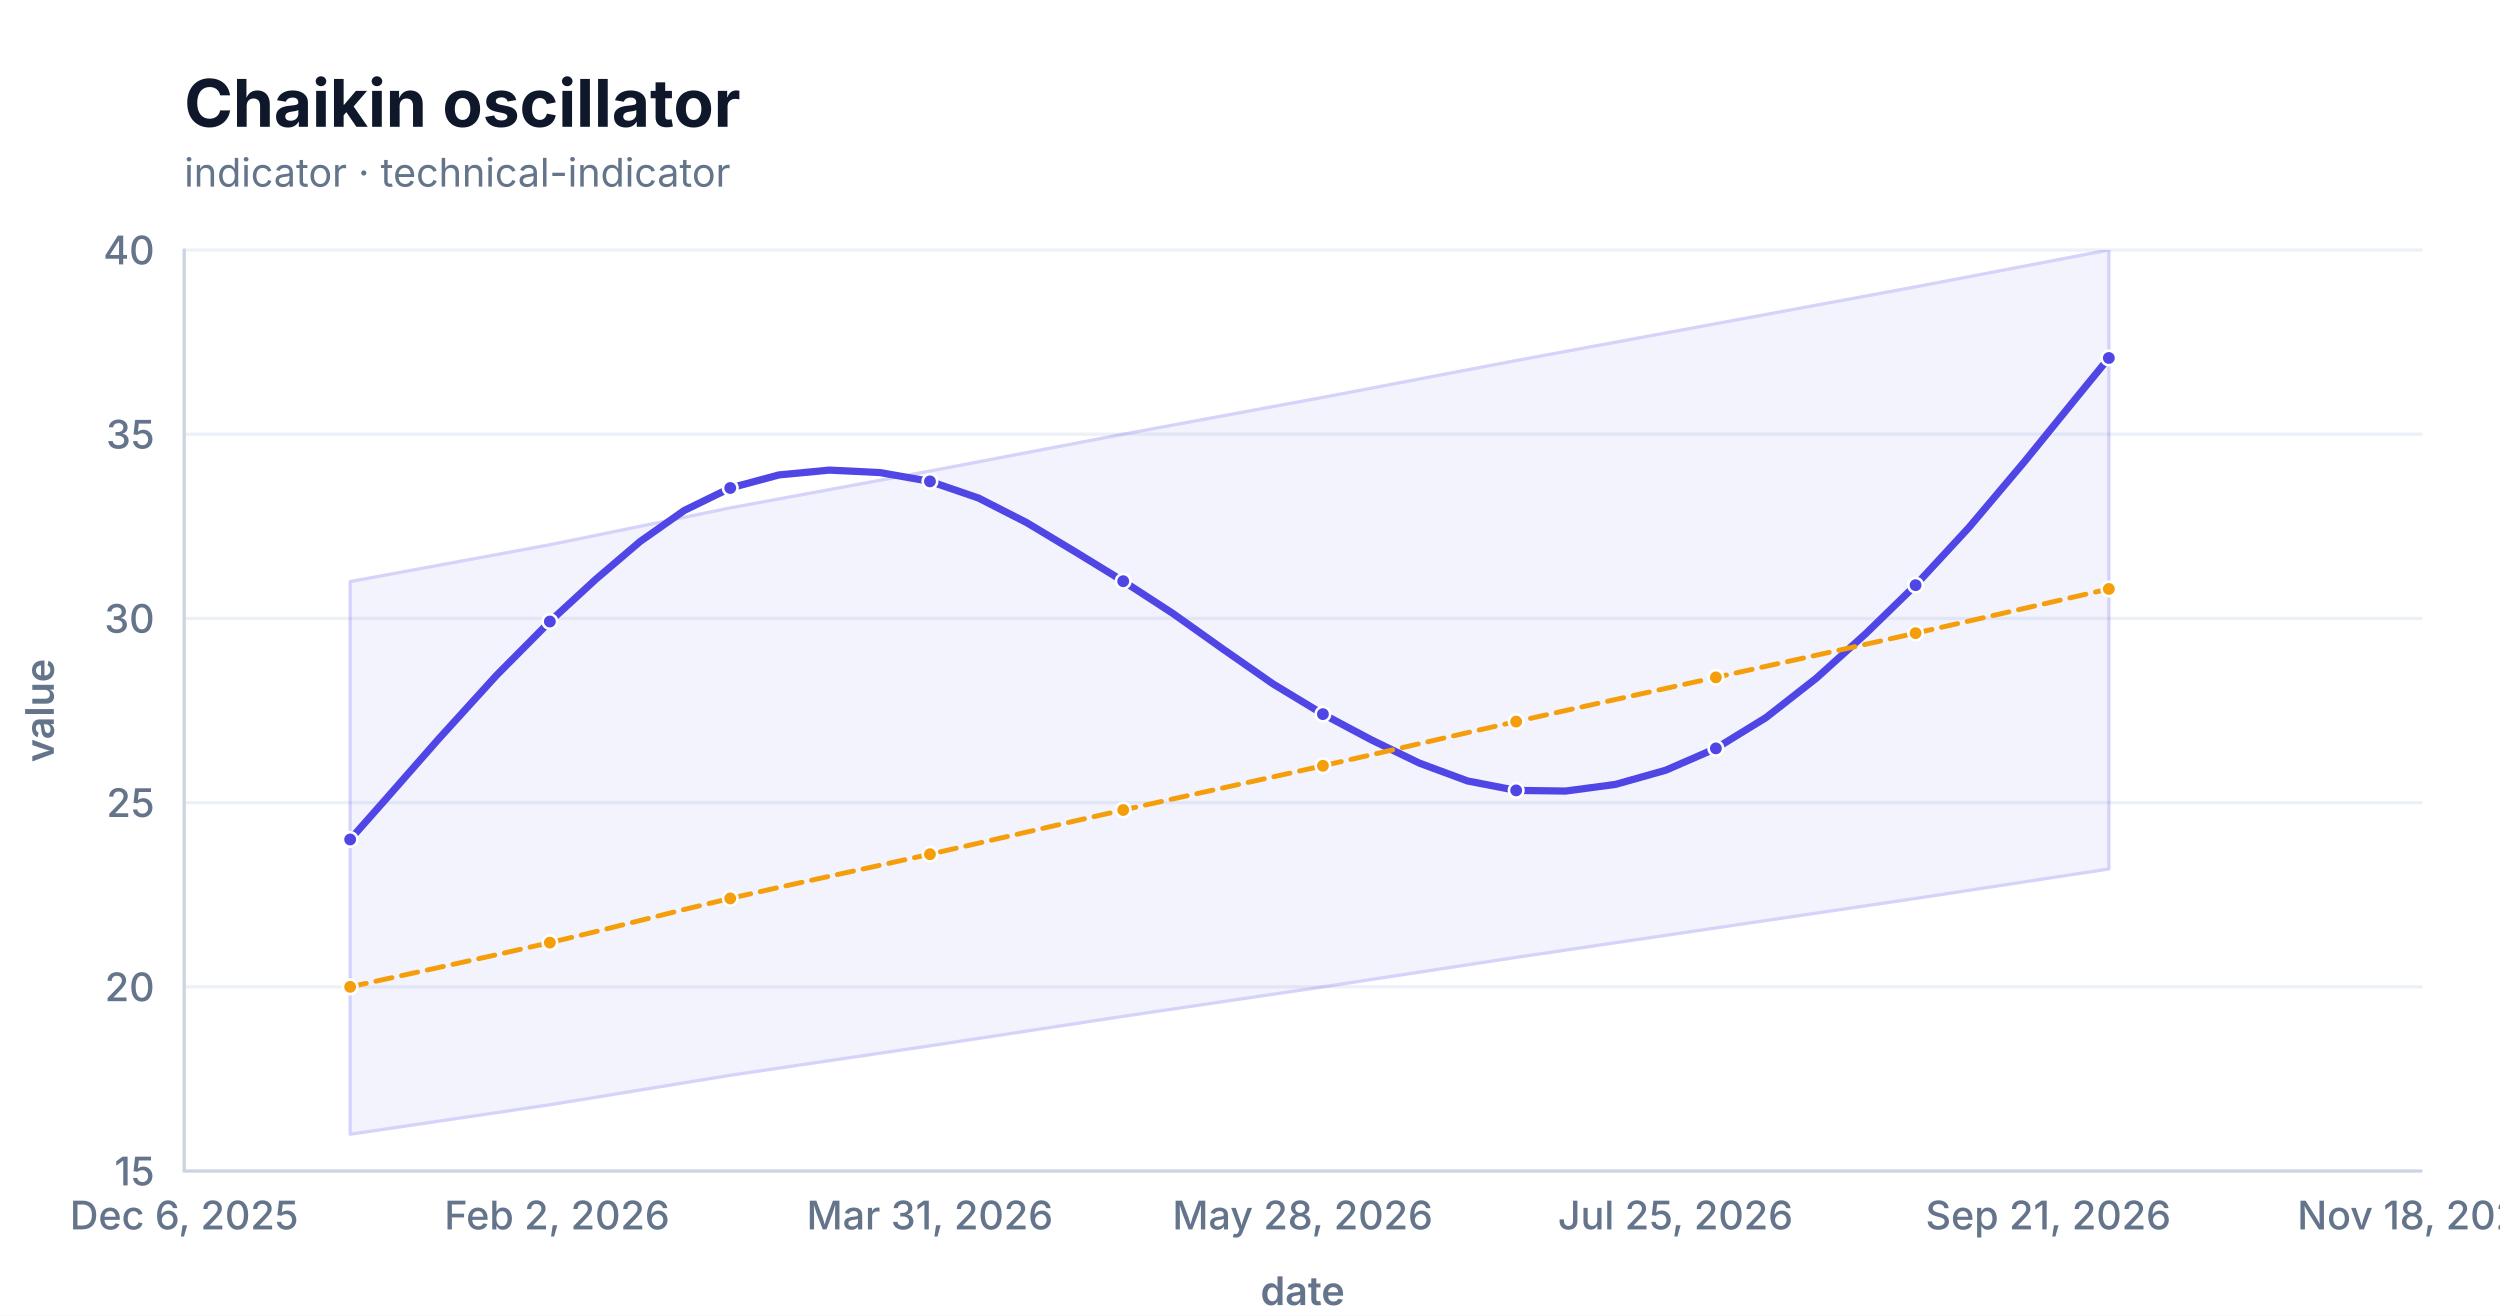
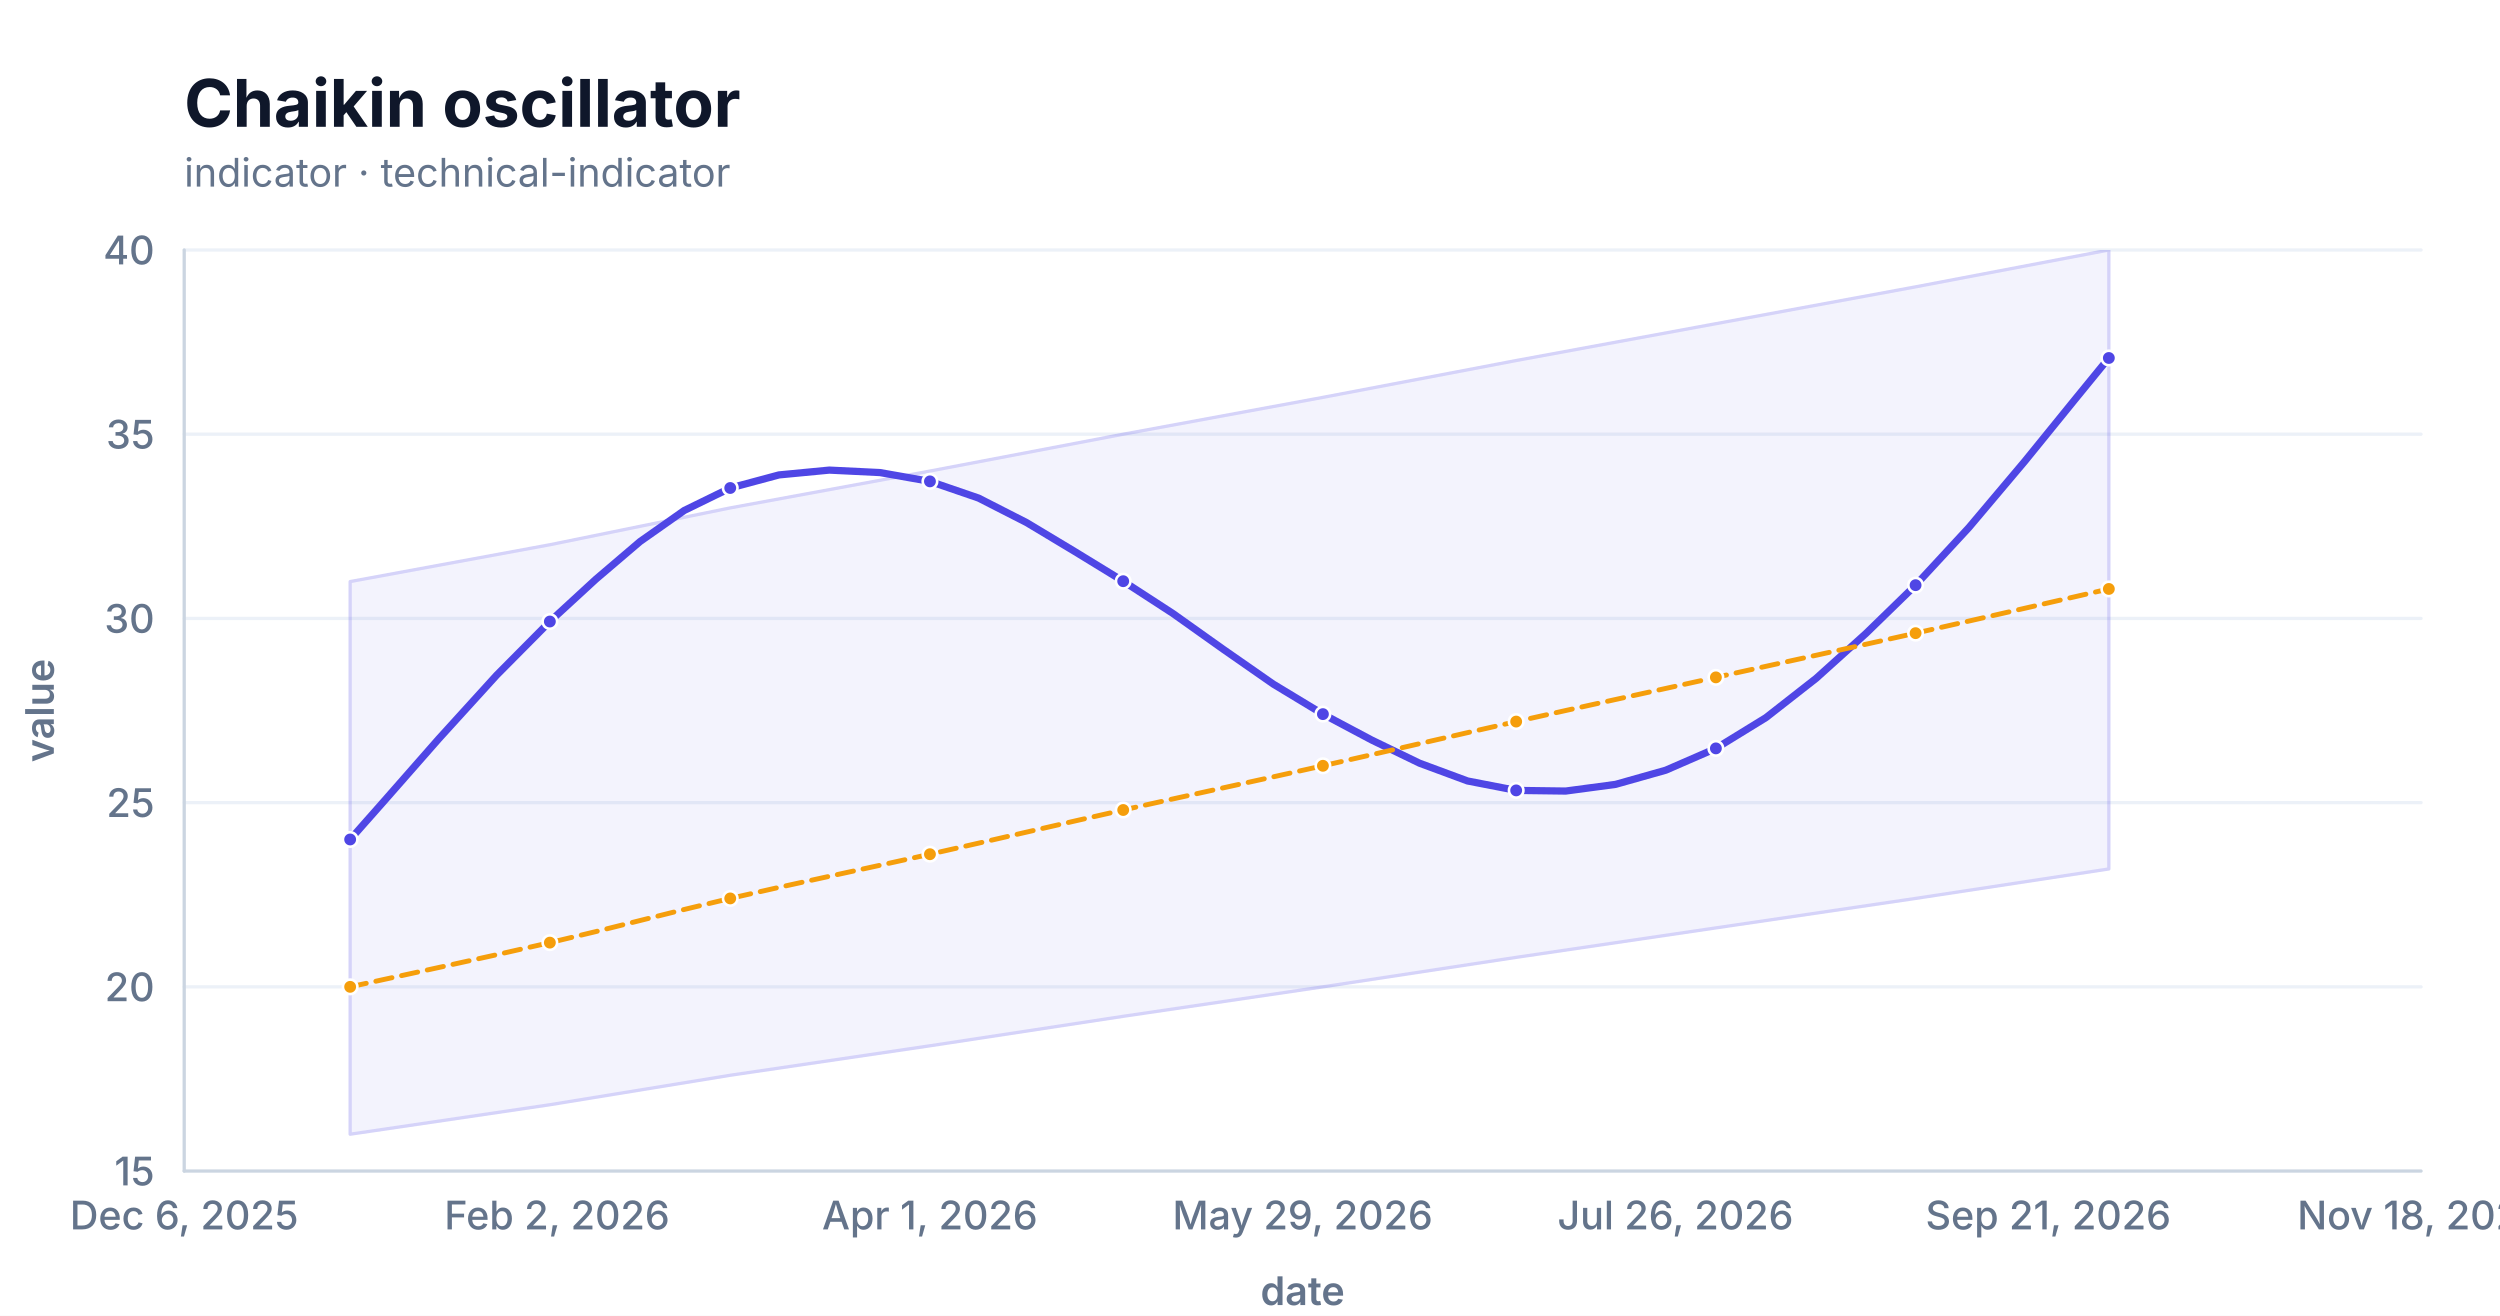
<svg xmlns="http://www.w3.org/2000/svg" width="760" height="400" viewBox="0 0 760 400" role="img" aria-labelledby="title description">
  <defs>
    <clipPath id="clip-1">
      <rect x="56" y="76" width="680" height="280" />
    </clipPath>
  </defs>
  <rect width="100%" height="100%" fill="#ffffff" />
  <g data-scene-node="scene:root">
    <line data-scene-node="axis-y:grid:1" opacity="0.82" x1="56" y1="300" x2="736" y2="300" fill="none" stroke="#e8eef6" stroke-width="1" stroke-linecap="round" />
    <line data-scene-node="axis-y:grid:2" opacity="0.82" x1="56" y1="244" x2="736" y2="244" fill="none" stroke="#e8eef6" stroke-width="1" stroke-linecap="round" />
    <line data-scene-node="axis-y:grid:3" opacity="0.82" x1="56" y1="188" x2="736" y2="188" fill="none" stroke="#e8eef6" stroke-width="1" stroke-linecap="round" />
    <line data-scene-node="axis-y:grid:4" opacity="0.82" x1="56" y1="132" x2="736" y2="132" fill="none" stroke="#e8eef6" stroke-width="1" stroke-linecap="round" />
    <line data-scene-node="axis-y:grid:5" opacity="0.82" x1="56" y1="76" x2="736" y2="76" fill="none" stroke="#e8eef6" stroke-width="1" stroke-linecap="round" />
    <g data-scene-node="layer-0:group" clip-path="url(#clip-1)">
      <path data-scene-node="layer-0:indicator-band" opacity="0.24" d="M 106.447 176.8 L 167.157 165.6 L 221.993 154.4 L 282.703 143.2 L 341.455 132 L 402.165 120.8 L 460.917 109.6 L 521.628 98.4 L 582.338 87.2 L 641.09 76 L 641.09 264.16 L 582.338 273.12 L 521.628 282.08 L 460.917 291.04 L 402.165 300 L 341.455 308.96 L 282.703 317.92 L 221.993 326.88 L 167.157 335.84 L 106.447 344.8 Z" fill="#4f46e547" stroke="#4f46e5" stroke-width="1" stroke-linejoin="round" />
      <path data-scene-node="layer-0:indicator-line:0" d="M 106.447 255.2 L 117.494 242.693 L 133.375 224.609 L 150.97 205.257 L 167.157 188.944 L 181.142 176.087 L 194.575 164.632 L 208.008 155.184 L 221.993 148.35 L 236.803 144.376 L 252.103 142.911 L 267.525 143.663 L 282.703 146.34 L 297.483 151.415 L 312.079 158.861 L 326.675 167.632 L 341.455 176.684 L 356.541 186.483 L 371.81 197.336 L 387.08 207.966 L 402.165 217.094 L 416.945 224.944 L 431.541 232.011 L 446.138 237.416 L 460.917 240.281 L 475.957 240.481 L 491.15 238.446 L 506.404 234.137 L 521.628 227.51 L 536.851 218.152 L 552.105 206.219 L 567.298 192.527 L 582.338 177.892 L 598.541 160.375 L 615.509 140.259 L 630.579 121.695 L 641.09 108.829" fill="none" stroke="#4f46e5" stroke-width="2.2" stroke-linecap="round" stroke-linejoin="round" />
      <circle data-scene-node="layer-0:indicator-point:0:0" cx="106.447" cy="255.2" r="2.2" fill="#4f46e5" stroke="#ffffff" stroke-width="0.8" />
      <circle data-scene-node="layer-0:indicator-point:0:1" cx="167.157" cy="188.944" r="2.2" fill="#4f46e5" stroke="#ffffff" stroke-width="0.8" />
      <circle data-scene-node="layer-0:indicator-point:0:2" cx="221.993" cy="148.35" r="2.2" fill="#4f46e5" stroke="#ffffff" stroke-width="0.8" />
      <circle data-scene-node="layer-0:indicator-point:0:3" cx="282.703" cy="146.34" r="2.2" fill="#4f46e5" stroke="#ffffff" stroke-width="0.8" />
      <circle data-scene-node="layer-0:indicator-point:0:4" cx="341.455" cy="176.684" r="2.2" fill="#4f46e5" stroke="#ffffff" stroke-width="0.8" />
      <circle data-scene-node="layer-0:indicator-point:0:5" cx="402.165" cy="217.094" r="2.2" fill="#4f46e5" stroke="#ffffff" stroke-width="0.8" />
      <circle data-scene-node="layer-0:indicator-point:0:6" cx="460.917" cy="240.281" r="2.2" fill="#4f46e5" stroke="#ffffff" stroke-width="0.8" />
      <circle data-scene-node="layer-0:indicator-point:0:7" cx="521.628" cy="227.51" r="2.2" fill="#4f46e5" stroke="#ffffff" stroke-width="0.8" />
      <circle data-scene-node="layer-0:indicator-point:0:8" cx="582.338" cy="177.892" r="2.2" fill="#4f46e5" stroke="#ffffff" stroke-width="0.8" />
      <circle data-scene-node="layer-0:indicator-point:0:9" cx="641.09" cy="108.829" r="2.2" fill="#4f46e5" stroke="#ffffff" stroke-width="0.8" />
      <path data-scene-node="layer-0:indicator-line:1" d="M 106.447 300 L 117.494 297.585 L 133.375 294.12 L 150.97 290.235 L 167.157 286.56 L 181.142 283.2 L 194.575 279.84 L 208.008 276.48 L 221.993 273.12 L 236.803 269.76 L 252.103 266.4 L 267.525 263.04 L 282.703 259.68 L 297.483 256.32 L 312.079 252.96 L 326.675 249.6 L 341.455 246.24 L 356.541 242.88 L 371.81 239.52 L 387.08 236.16 L 402.165 232.8 L 416.945 229.44 L 431.541 226.08 L 446.138 222.72 L 460.917 219.36 L 475.957 216 L 491.15 212.64 L 506.404 209.28 L 521.628 205.92 L 536.851 202.56 L 552.105 199.2 L 567.298 195.84 L 582.338 192.48 L 598.541 188.805 L 615.509 184.92 L 630.579 181.455 L 641.09 179.04" fill="none" stroke="#f59e0b" stroke-width="1.5" stroke-dasharray="5 3" stroke-linecap="round" stroke-linejoin="round" />
      <circle data-scene-node="layer-0:indicator-point:1:0" cx="106.447" cy="300" r="2.2" fill="#f59e0b" stroke="#ffffff" stroke-width="0.8" />
      <circle data-scene-node="layer-0:indicator-point:1:1" cx="167.157" cy="286.56" r="2.2" fill="#f59e0b" stroke="#ffffff" stroke-width="0.8" />
      <circle data-scene-node="layer-0:indicator-point:1:2" cx="221.993" cy="273.12" r="2.2" fill="#f59e0b" stroke="#ffffff" stroke-width="0.8" />
      <circle data-scene-node="layer-0:indicator-point:1:3" cx="282.703" cy="259.68" r="2.2" fill="#f59e0b" stroke="#ffffff" stroke-width="0.8" />
      <circle data-scene-node="layer-0:indicator-point:1:4" cx="341.455" cy="246.24" r="2.2" fill="#f59e0b" stroke="#ffffff" stroke-width="0.8" />
      <circle data-scene-node="layer-0:indicator-point:1:5" cx="402.165" cy="232.8" r="2.2" fill="#f59e0b" stroke="#ffffff" stroke-width="0.8" />
      <circle data-scene-node="layer-0:indicator-point:1:6" cx="460.917" cy="219.36" r="2.2" fill="#f59e0b" stroke="#ffffff" stroke-width="0.8" />
      <circle data-scene-node="layer-0:indicator-point:1:7" cx="521.628" cy="205.92" r="2.2" fill="#f59e0b" stroke="#ffffff" stroke-width="0.8" />
      <circle data-scene-node="layer-0:indicator-point:1:8" cx="582.338" cy="192.48" r="2.2" fill="#f59e0b" stroke="#ffffff" stroke-width="0.8" />
      <circle data-scene-node="layer-0:indicator-point:1:9" cx="641.09" cy="179.04" r="2.2" fill="#f59e0b" stroke="#ffffff" stroke-width="0.8" />
    </g>
    <line data-scene-node="axis-x:line" x1="56" y1="356" x2="736" y2="356" fill="none" stroke="#cbd5e1" stroke-width="1" stroke-linecap="round" />
    <line data-scene-node="axis-y:line" x1="56" y1="76" x2="56" y2="356" fill="none" stroke="#cbd5e1" stroke-width="1" stroke-linecap="round" />
    <text data-scene-node="axis-x:label:0" x="56" y="365" fill="#64748b" font-family="Inter, ui-sans-serif, system-ui, -apple-system, BlinkMacSystemFont, &quot;Segoe UI&quot;, sans-serif" font-size="12" font-weight="500" text-anchor="middle" dominant-baseline="text-before-edge">Dec 6, 2025</text>
    <text data-scene-node="axis-x:label:1" x="169.333" y="365" fill="#64748b" font-family="Inter, ui-sans-serif, system-ui, -apple-system, BlinkMacSystemFont, &quot;Segoe UI&quot;, sans-serif" font-size="12" font-weight="500" text-anchor="middle" dominant-baseline="text-before-edge">Feb 2, 2026</text>
-     <text data-scene-node="axis-x:label:2" x="282.667" y="365" fill="#64748b" font-family="Inter, ui-sans-serif, system-ui, -apple-system, BlinkMacSystemFont, &quot;Segoe UI&quot;, sans-serif" font-size="12" font-weight="500" text-anchor="middle" dominant-baseline="text-before-edge">Mar 31, 2026</text>
-     <text data-scene-node="axis-x:label:3" x="396" y="365" fill="#64748b" font-family="Inter, ui-sans-serif, system-ui, -apple-system, BlinkMacSystemFont, &quot;Segoe UI&quot;, sans-serif" font-size="12" font-weight="500" text-anchor="middle" dominant-baseline="text-before-edge">May 28, 2026</text>
-     <text data-scene-node="axis-x:label:4" x="509.333" y="365" fill="#64748b" font-family="Inter, ui-sans-serif, system-ui, -apple-system, BlinkMacSystemFont, &quot;Segoe UI&quot;, sans-serif" font-size="12" font-weight="500" text-anchor="middle" dominant-baseline="text-before-edge">Jul 25, 2026</text>
+     <text data-scene-node="axis-x:label:2" x="282.667" y="365" fill="#64748b" font-family="Inter, ui-sans-serif, system-ui, -apple-system, BlinkMacSystemFont, &quot;Segoe UI&quot;, sans-serif" font-size="12" font-weight="500" text-anchor="middle" dominant-baseline="text-before-edge">Apr 1, 2026</text>
+     <text data-scene-node="axis-x:label:3" x="396" y="365" fill="#64748b" font-family="Inter, ui-sans-serif, system-ui, -apple-system, BlinkMacSystemFont, &quot;Segoe UI&quot;, sans-serif" font-size="12" font-weight="500" text-anchor="middle" dominant-baseline="text-before-edge">May 29, 2026</text>
+     <text data-scene-node="axis-x:label:4" x="509.333" y="365" fill="#64748b" font-family="Inter, ui-sans-serif, system-ui, -apple-system, BlinkMacSystemFont, &quot;Segoe UI&quot;, sans-serif" font-size="12" font-weight="500" text-anchor="middle" dominant-baseline="text-before-edge">Jul 26, 2026</text>
    <text data-scene-node="axis-x:label:5" x="622.667" y="365" fill="#64748b" font-family="Inter, ui-sans-serif, system-ui, -apple-system, BlinkMacSystemFont, &quot;Segoe UI&quot;, sans-serif" font-size="12" font-weight="500" text-anchor="middle" dominant-baseline="text-before-edge">Sep 21, 2026</text>
    <text data-scene-node="axis-x:label:6" x="736" y="365" fill="#64748b" font-family="Inter, ui-sans-serif, system-ui, -apple-system, BlinkMacSystemFont, &quot;Segoe UI&quot;, sans-serif" font-size="12" font-weight="500" text-anchor="middle" dominant-baseline="text-before-edge">Nov 18, 2026</text>
    <text data-scene-node="axis-x:title" x="396" y="388" fill="#64748b" font-family="Inter, ui-sans-serif, system-ui, -apple-system, BlinkMacSystemFont, &quot;Segoe UI&quot;, sans-serif" font-size="12" font-weight="600" text-anchor="middle" dominant-baseline="text-before-edge">date</text>
    <text data-scene-node="axis-y:label:0" x="47" y="356" fill="#64748b" font-family="Inter, ui-sans-serif, system-ui, -apple-system, BlinkMacSystemFont, &quot;Segoe UI&quot;, sans-serif" font-size="12" font-weight="500" text-anchor="end" dominant-baseline="central">15</text>
    <text data-scene-node="axis-y:label:1" x="47" y="300" fill="#64748b" font-family="Inter, ui-sans-serif, system-ui, -apple-system, BlinkMacSystemFont, &quot;Segoe UI&quot;, sans-serif" font-size="12" font-weight="500" text-anchor="end" dominant-baseline="central">20</text>
    <text data-scene-node="axis-y:label:2" x="47" y="244" fill="#64748b" font-family="Inter, ui-sans-serif, system-ui, -apple-system, BlinkMacSystemFont, &quot;Segoe UI&quot;, sans-serif" font-size="12" font-weight="500" text-anchor="end" dominant-baseline="central">25</text>
    <text data-scene-node="axis-y:label:3" x="47" y="188" fill="#64748b" font-family="Inter, ui-sans-serif, system-ui, -apple-system, BlinkMacSystemFont, &quot;Segoe UI&quot;, sans-serif" font-size="12" font-weight="500" text-anchor="end" dominant-baseline="central">30</text>
    <text data-scene-node="axis-y:label:4" x="47" y="132" fill="#64748b" font-family="Inter, ui-sans-serif, system-ui, -apple-system, BlinkMacSystemFont, &quot;Segoe UI&quot;, sans-serif" font-size="12" font-weight="500" text-anchor="end" dominant-baseline="central">35</text>
    <text data-scene-node="axis-y:label:5" x="47" y="76" fill="#64748b" font-family="Inter, ui-sans-serif, system-ui, -apple-system, BlinkMacSystemFont, &quot;Segoe UI&quot;, sans-serif" font-size="12" font-weight="500" text-anchor="end" dominant-baseline="central">40</text>
    <text data-scene-node="axis-y:title" x="12" y="216" fill="#64748b" font-family="Inter, ui-sans-serif, system-ui, -apple-system, BlinkMacSystemFont, &quot;Segoe UI&quot;, sans-serif" font-size="12" font-weight="600" text-anchor="middle" dominant-baseline="central" transform="rotate(-90 12 216)">value</text>
    <text data-scene-node="chart:title" x="56" y="24" fill="#0f172a" font-family="Inter, ui-sans-serif, system-ui, -apple-system, BlinkMacSystemFont, &quot;Segoe UI&quot;, sans-serif" font-size="20" font-weight="700" text-anchor="start" dominant-baseline="text-before-edge">Chaikin oscillator</text>
    <text data-scene-node="chart:subtitle" x="56" y="48" fill="#64748b" font-family="Inter, ui-sans-serif, system-ui, -apple-system, BlinkMacSystemFont, &quot;Segoe UI&quot;, sans-serif" font-size="12" font-weight="400" text-anchor="start" dominant-baseline="text-before-edge">indicator · technical-indicator</text>
  </g>
</svg>
